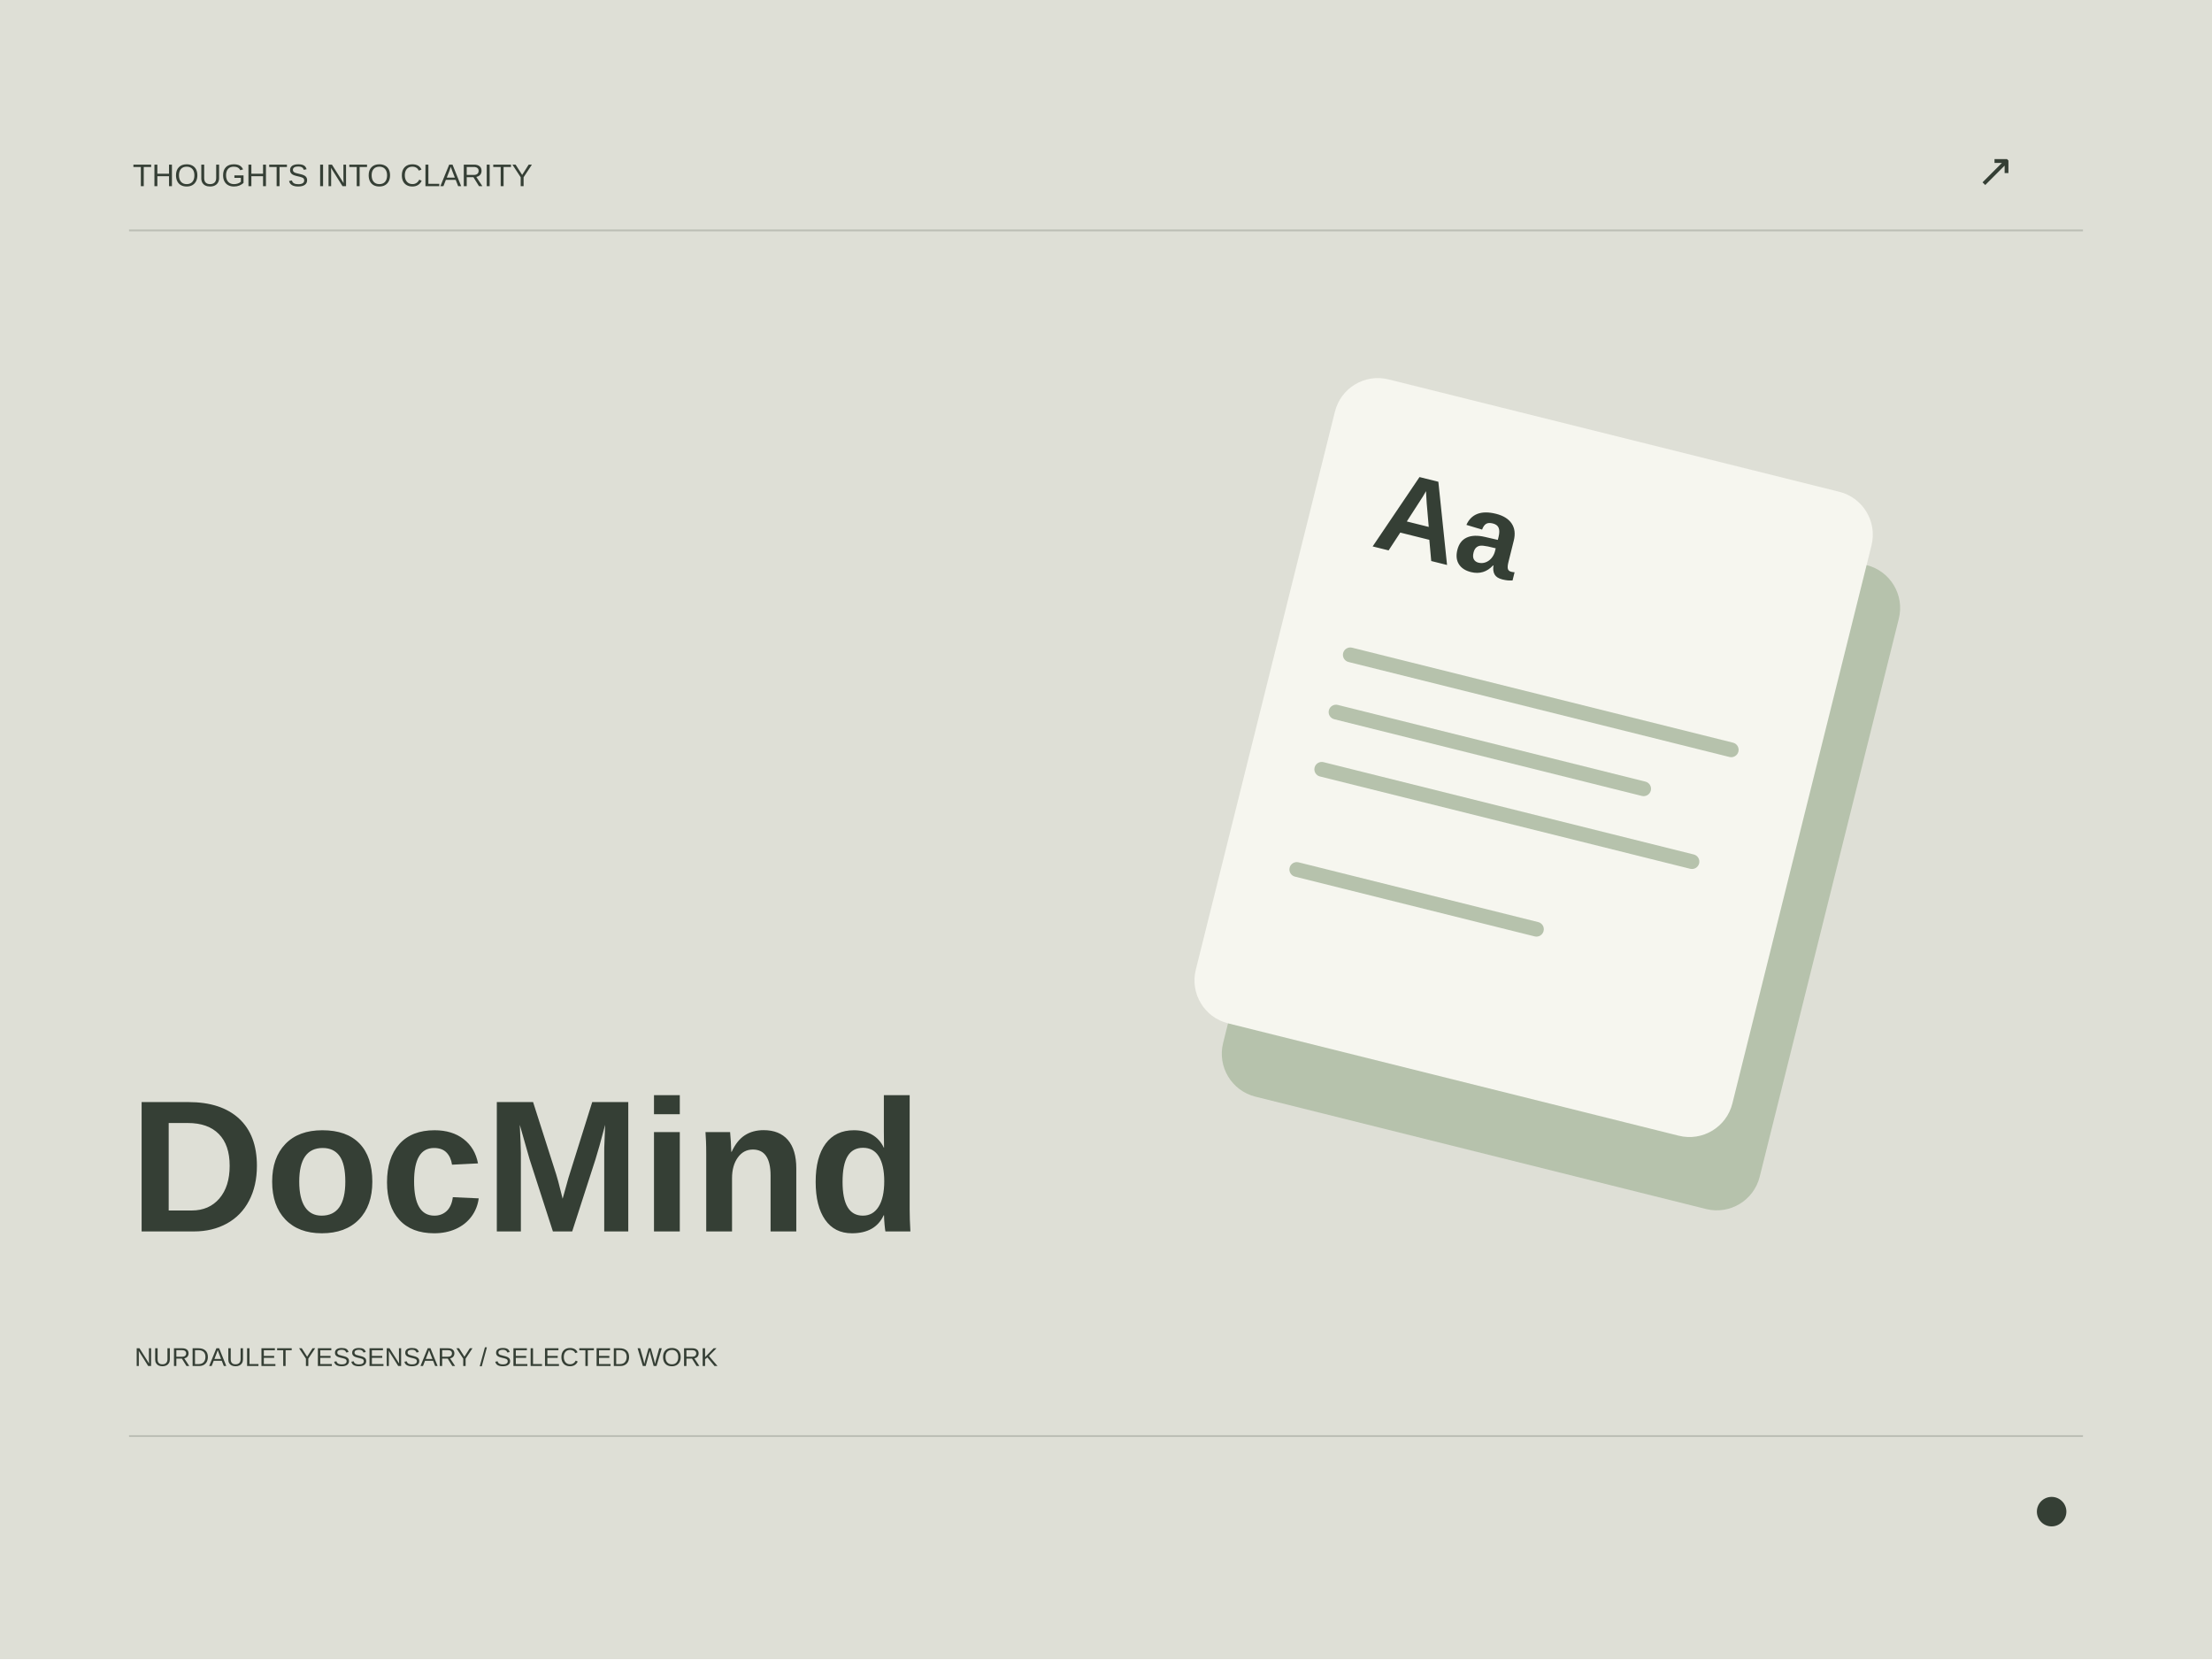
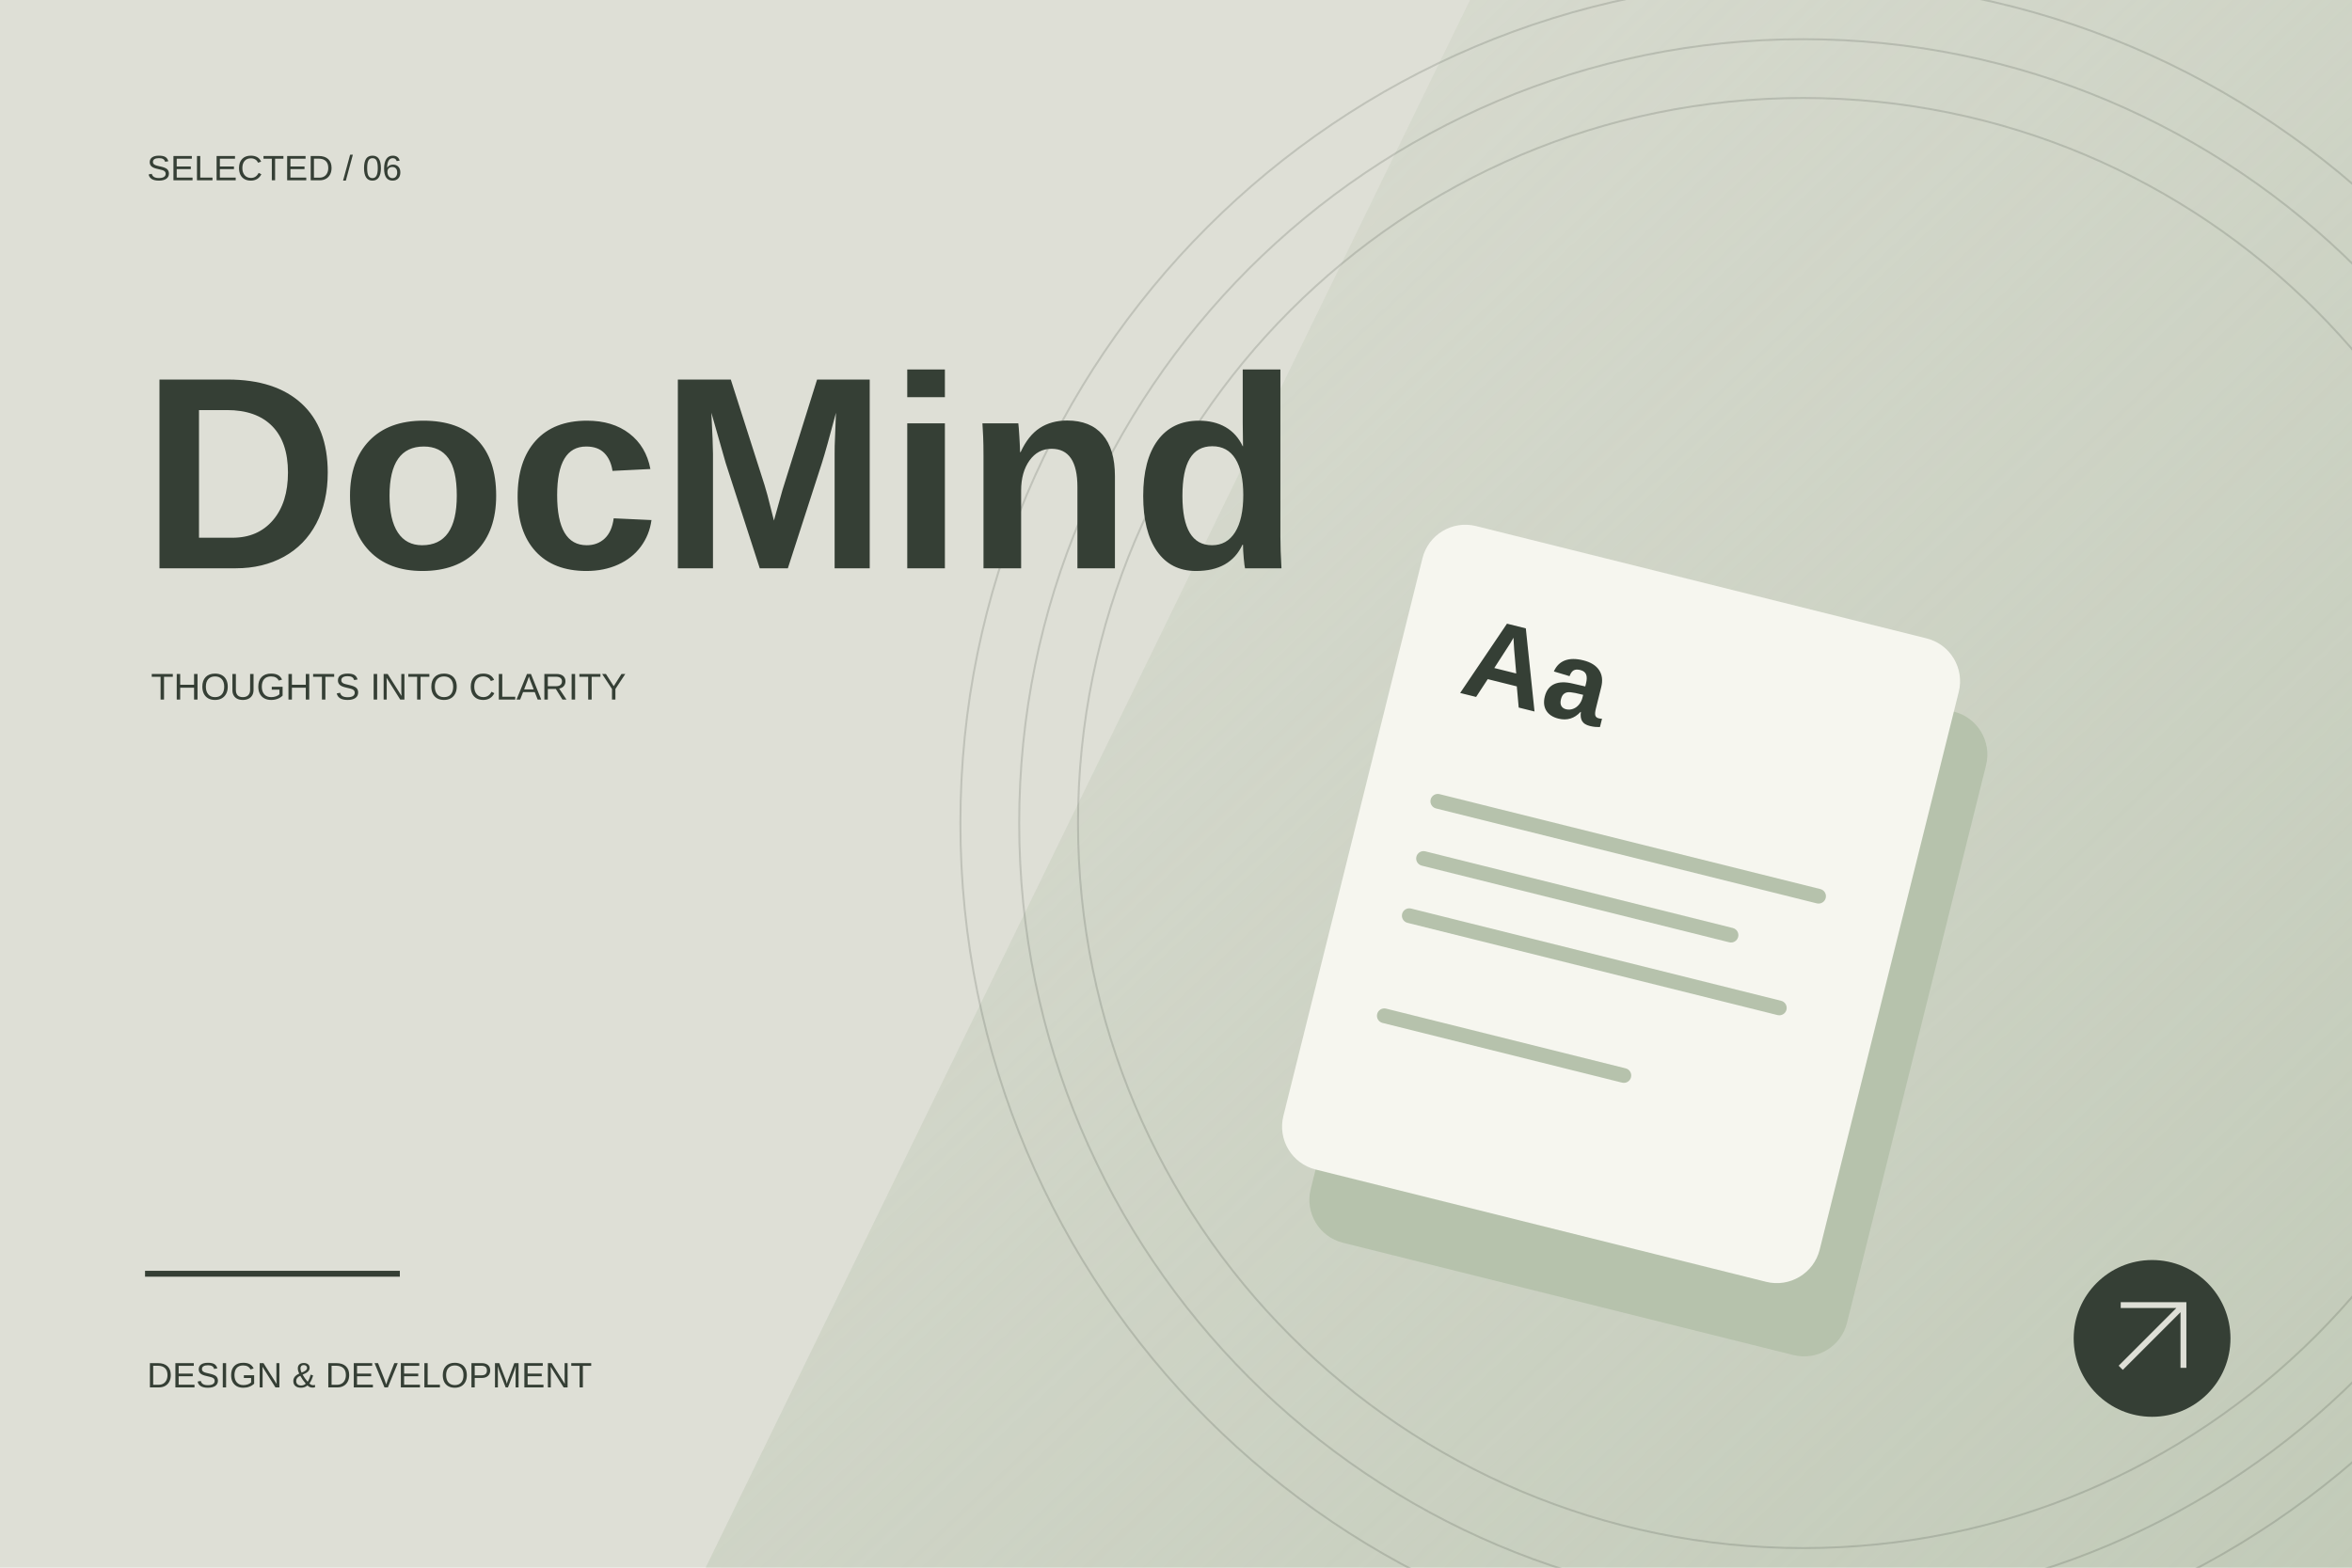
- <svg xmlns="http://www.w3.org/2000/svg" width="1200" height="900" viewBox="0 0 1200 900">
+ <svg xmlns="http://www.w3.org/2000/svg" width="1200" height="800" viewBox="0 0 1200 800">
  <defs>
    <radialGradient id="sphere" cx=".28" cy=".2" r=".8">
      <stop stop-color="#f5f8ea" />
      <stop offset=".35" stop-color="#b6c2ac" />
      <stop offset="1" stop-color="#353f35" />
    </radialGradient>
+     <linearGradient id="wash" x2="1" y2="1">
+       <stop stop-color="#b6c2ac" stop-opacity=".05" />
+       <stop offset="1" stop-color="#b6c2ac" stop-opacity=".7" />
+     </linearGradient>
  </defs>
-   <rect x="0" y="0" width="1200" height="900" rx="0" fill="#dedfd6" />
-   <path d="M70 125h1060M70 779h1060" stroke="#353f35" stroke-opacity=".2" />
-   <text x="72" y="101" font-family="Arial,sans-serif" font-size="17" font-weight="400" fill="#353f35">THOUGHTS INTO CLARITY</text>
-   <text x="1072" y="101" font-family="Arial,sans-serif" font-size="25" font-weight="400" fill="#353f35">↗</text>
-   <g transform="translate(730 200) rotate(14)">
-     <rect x="24" y="35" width="300" height="360" rx="24" fill="#b6c2ac" />
-     <rect x="0" y="0" width="300" height="360" rx="24" fill="#f6f6ef" />
-     <text x="36" y="90" font-family="Arial,sans-serif" font-size="62" font-weight="700" fill="#353f35">Aa</text>
-     <rect x="36" y="146" width="221" height="8" rx="4" fill="#b6c2ac" />
-     <rect x="36" y="178" width="180" height="8" rx="4" fill="#b6c2ac" />
-     <rect x="36" y="210" width="215" height="8" rx="4" fill="#b6c2ac" />
-     <rect x="36" y="266" width="142" height="8" rx="4" fill="#b6c2ac" />
+   <rect x="0" y="0" width="1200" height="800" rx="0" fill="#dedfd6" />
+   <path d="M750 0h450v800H360Z" fill="url(#wash)" />
+   <g opacity=".18" fill="none" stroke="#353f35">
+     <circle cx="920" cy="420" r="370" />
+     <circle cx="920" cy="420" r="400" />
+     <circle cx="920" cy="420" r="430" />
  </g>
-   <text x="70" y="668" font-family="Arial,sans-serif" font-size="102" font-weight="700" fill="#353f35">DocMind</text>
-   <text x="73" y="741" font-family="Arial,sans-serif" font-size="14" font-weight="400" fill="#353f35">NURDAULET YESSENSARY / SELECTED WORK</text>
-   <circle cx="1113" cy="820" r="8" fill="#353f35" />
+   <text x="75" y="92" font-family="Arial,sans-serif" font-size="18" font-weight="400" fill="#353f35">SELECTED / 06</text>
+   <g transform="translate(45 75) scale(.94)">
+     <g transform="translate(730 200) rotate(14)">
+       <rect x="24" y="35" width="300" height="360" rx="24" fill="#b6c2ac" />
+       <rect x="0" y="0" width="300" height="360" rx="24" fill="#f6f6ef" />
+       <text x="36" y="90" font-family="Arial,sans-serif" font-size="62" font-weight="700" fill="#353f35">Aa</text>
+       <rect x="36" y="146" width="221" height="8" rx="4" fill="#b6c2ac" />
+       <rect x="36" y="178" width="180" height="8" rx="4" fill="#b6c2ac" />
+       <rect x="36" y="210" width="215" height="8" rx="4" fill="#b6c2ac" />
+       <rect x="36" y="266" width="142" height="8" rx="4" fill="#b6c2ac" />
+     </g>
+   </g>
+   <text x="72" y="290" font-family="Arial,sans-serif" font-size="140" font-weight="700" fill="#353f35">DocMind</text>
+   <text x="77" y="357" font-family="Arial,sans-serif" font-size="19" font-weight="400" fill="#353f35">THOUGHTS INTO CLARITY</text>
+   <path d="M74 650h130" stroke="#353f35" stroke-width="3" />
+   <text x="75" y="708" font-family="Arial,sans-serif" font-size="18" font-weight="400" fill="#353f35">DESIGN &amp; DEVELOPMENT</text>
+   <g transform="translate(1058 643)">
+     <circle cx="40" cy="40" r="40" fill="#353f35" />
+     <path d="m24 55 32-32m-32 0h32v32" fill="none" stroke="#dedfd6" stroke-width="3" />
+   </g>
</svg>
